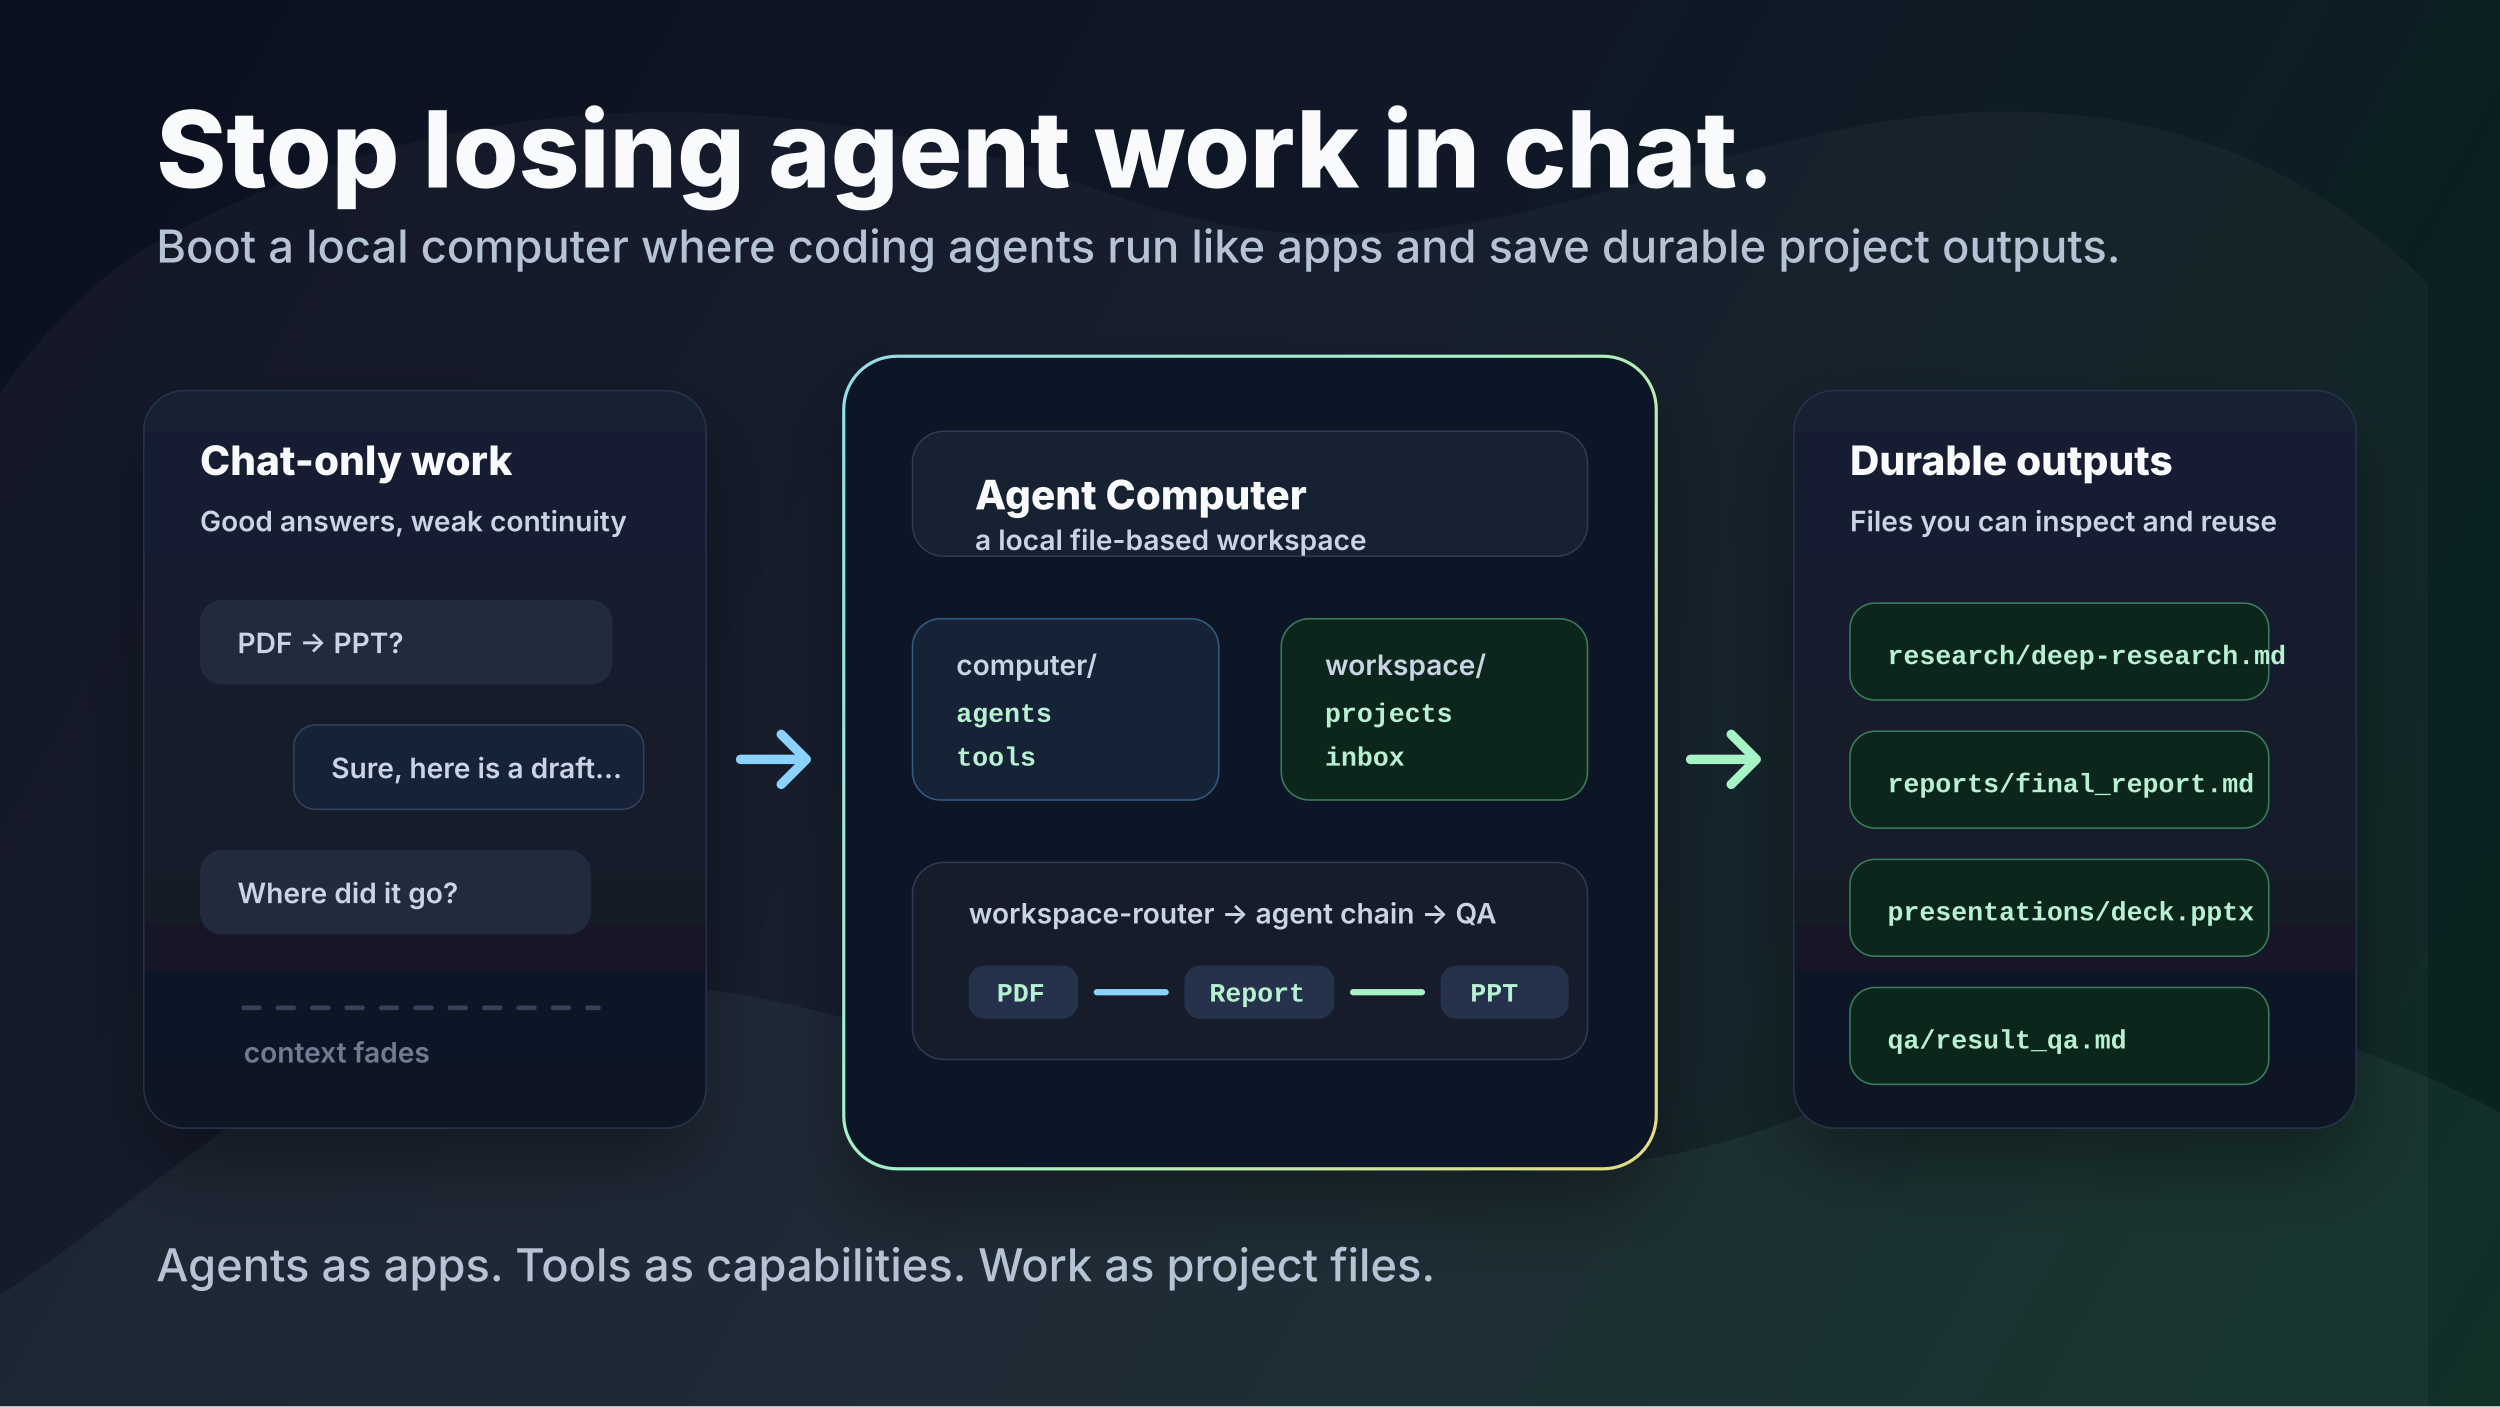
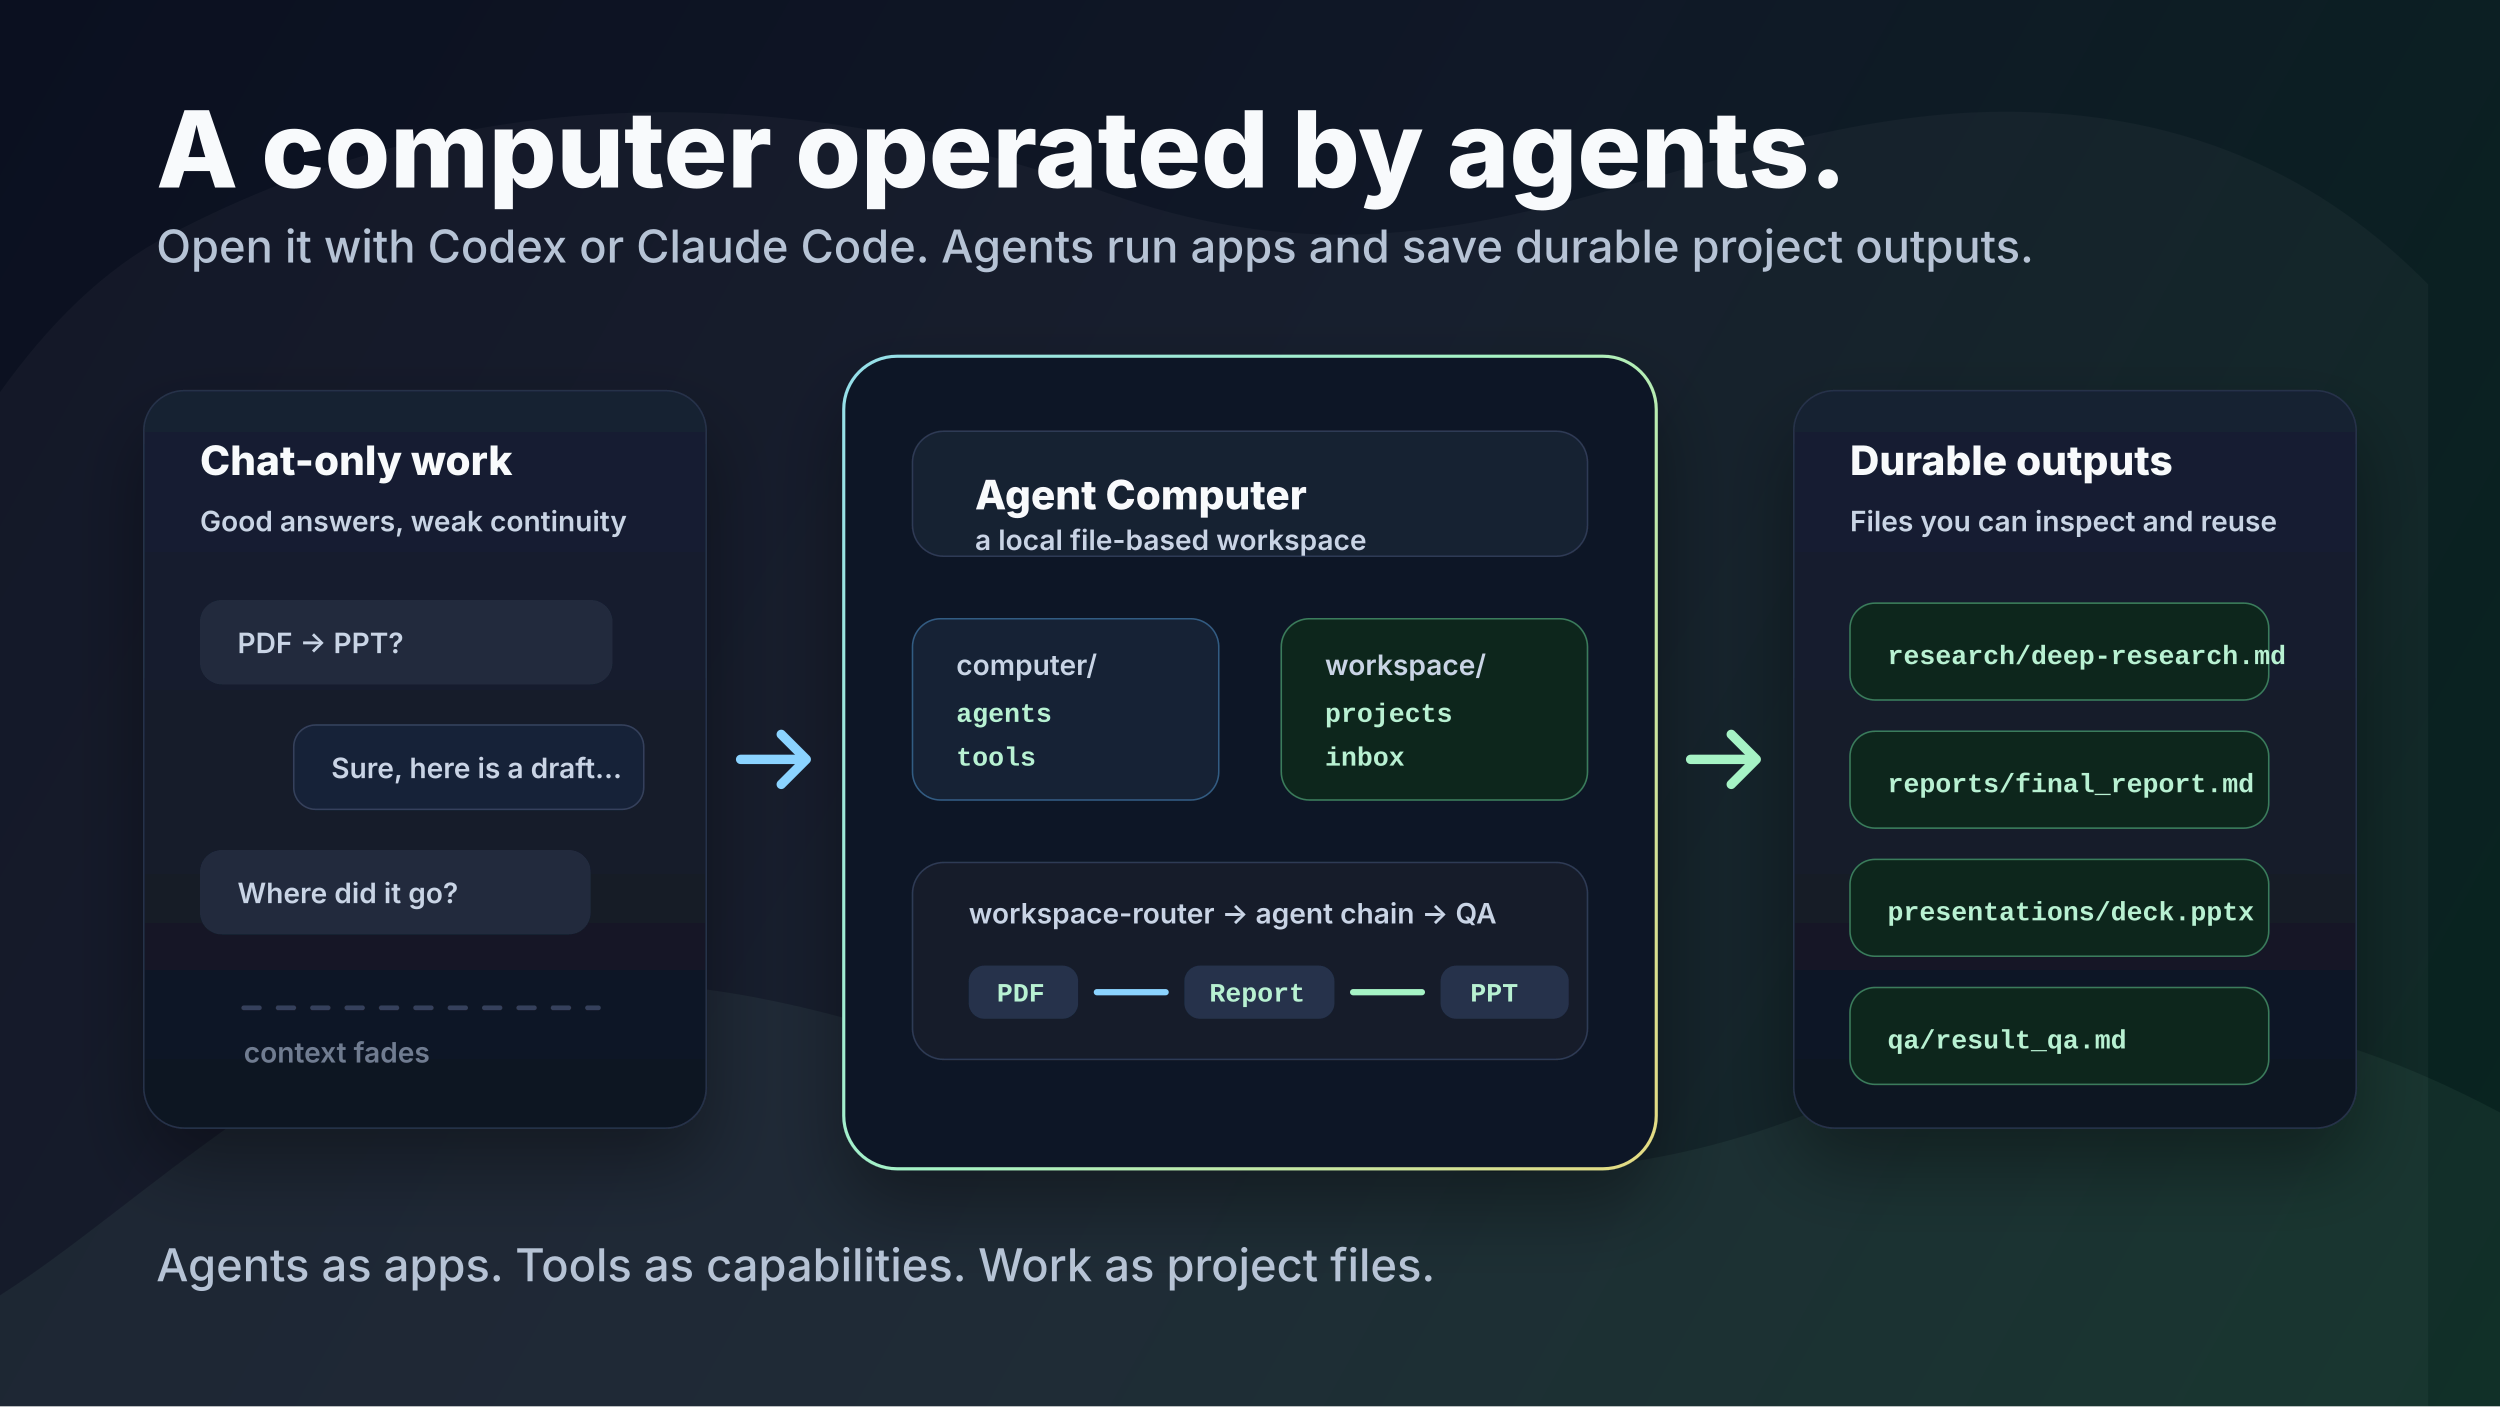
<svg xmlns="http://www.w3.org/2000/svg" width="1600" height="900" viewBox="0 0 1600 900" fill="none" role="img" aria-labelledby="title desc">
  <defs>
    <linearGradient id="bg" x1="0" y1="0" x2="1600" y2="900" gradientUnits="userSpaceOnUse">
      <stop stop-color="#0B1020" />
      <stop offset="0.48" stop-color="#101827" />
      <stop offset="1" stop-color="#08251F" />
    </linearGradient>
    <linearGradient id="panel" x1="0" y1="0" x2="0" y2="1">
      <stop stop-color="#172033" />
      <stop offset="1" stop-color="#101723" />
    </linearGradient>
    <linearGradient id="accent" x1="356" y1="154" x2="1248" y2="749" gradientUnits="userSpaceOnUse">
      <stop stop-color="#8BD3FF" />
      <stop offset="0.5" stop-color="#A6F3C5" />
      <stop offset="1" stop-color="#FFD166" />
    </linearGradient>
    <filter id="shadow" x="-20%" y="-20%" width="140%" height="140%">
      <feDropShadow dx="0" dy="24" stdDeviation="24" flood-color="#000000" flood-opacity="0.35" />
    </filter>
    <style>
      .title { font-family: Inter, ui-sans-serif, system-ui, -apple-system, BlinkMacSystemFont, "Segoe UI", sans-serif; font-size: 68px; font-weight: 800; letter-spacing: 0; fill: #F8FAFC; }
      .subtitle { font-family: Inter, ui-sans-serif, system-ui, -apple-system, BlinkMacSystemFont, "Segoe UI", sans-serif; font-size: 29px; font-weight: 500; letter-spacing: 0; fill: #B6C3D5; }
      .label { font-family: Inter, ui-sans-serif, system-ui, -apple-system, BlinkMacSystemFont, "Segoe UI", sans-serif; font-size: 26px; font-weight: 800; letter-spacing: 0; fill: #F8FAFC; }
      .small { font-family: Inter, ui-sans-serif, system-ui, -apple-system, BlinkMacSystemFont, "Segoe UI", sans-serif; font-size: 18px; font-weight: 600; letter-spacing: 0; fill: #C9D4E5; }
      .mono { font-family: "SFMono-Regular", Consolas, "Liberation Mono", monospace; font-size: 17px; font-weight: 600; letter-spacing: 0; fill: #B8F1D2; }
      .muted { fill: #6F7C91; }
    </style>
  </defs>
  <rect width="1600" height="900" rx="0" fill="url(#bg)" />
  <path d="M109 150C302 49 509 52 710 124C930 202 1067 82 1262 72C1398 66 1489 116 1554 182V900H0V251C30 209 66 172 109 150Z" fill="#FFFFFF" opacity="0.035" />
  <path d="M155 715C302 589 471 622 638 683C839 756 1018 782 1195 696C1341 626 1462 639 1600 712V900H0V829C47 799 91 760 155 715Z" fill="#A6F3C5" opacity="0.055" />
-   <text x="100" y="120" class="title">Stop losing agent work in chat.</text>
-   <text x="100" y="168" class="subtitle">Boot a local computer where coding agents run like apps and save durable project outputs.</text>
+   <text x="100" y="120" class="title">A computer operated by agents.</text>
+   <text x="100" y="168" class="subtitle">Open it with Codex or Claude Code. Agents run apps and save durable project outputs.</text>
  <g filter="url(#shadow)">
    <rect x="92" y="250" width="360" height="472" rx="26" fill="url(#panel)" stroke="#27334A" />
    <text x="128" y="304" class="label">Chat-only work</text>
    <text x="128" y="340" class="small">Good answers, weak continuity</text>
    <rect x="128" y="384" width="264" height="54" rx="14" fill="#222B3E" />
    <text x="152" y="418" class="small">PDF → PPT?</text>
    <rect x="188" y="464" width="224" height="54" rx="14" fill="#182238" stroke="#35415B" />
    <text x="212" y="498" class="small">Sure, here is a draft...</text>
    <rect x="128" y="544" width="250" height="54" rx="14" fill="#222B3E" />
    <text x="152" y="578" class="small">Where did it go?</text>
    <path d="M156 645H383" stroke="#35415B" stroke-width="3" stroke-linecap="round" stroke-dasharray="10 12" />
    <text x="156" y="680" class="small muted">context fades</text>
  </g>
  <g filter="url(#shadow)">
    <rect x="540" y="228" width="520" height="520" rx="34" fill="#101826" stroke="url(#accent)" stroke-width="2" />
    <rect x="584" y="276" width="432" height="80" rx="20" fill="#172033" stroke="#2E3A54" />
    <text x="624" y="326" class="label">Agent Computer</text>
    <text x="624" y="352" class="small">a local file-based workspace</text>
    <rect x="584" y="396" width="196" height="116" rx="18" fill="#122235" stroke="#335B82" />
    <text x="612" y="432" class="small">computer/</text>
    <text x="612" y="462" class="mono">agents</text>
    <text x="612" y="490" class="mono">tools</text>
    <rect x="820" y="396" width="196" height="116" rx="18" fill="#10281F" stroke="#3A7C5B" />
    <text x="848" y="432" class="small">workspace/</text>
    <text x="848" y="462" class="mono">projects</text>
    <text x="848" y="490" class="mono">inbox</text>
    <rect x="584" y="552" width="432" height="126" rx="20" fill="#161D2C" stroke="#2E3A54" />
    <text x="620" y="591" class="small">workspace-router → agent chain → QA</text>
    <g transform="translate(620 618)">
      <rect width="70" height="34" rx="10" fill="#25324B" />
      <text x="18" y="23" class="mono">PDF</text>
      <path d="M82 17H126" stroke="#8BD3FF" stroke-width="4" stroke-linecap="round" />
      <rect x="138" width="96" height="34" rx="10" fill="#25324B" />
      <text x="154" y="23" class="mono">Report</text>
      <path d="M246 17H290" stroke="#A6F3C5" stroke-width="4" stroke-linecap="round" />
      <rect x="302" width="82" height="34" rx="10" fill="#25324B" />
      <text x="321" y="23" class="mono">PPT</text>
    </g>
  </g>
  <g filter="url(#shadow)">
    <rect x="1148" y="250" width="360" height="472" rx="26" fill="url(#panel)" stroke="#27334A" />
    <text x="1184" y="304" class="label">Durable outputs</text>
    <text x="1184" y="340" class="small">Files you can inspect and reuse</text>
    <g transform="translate(1184 386)">
      <rect width="268" height="62" rx="16" fill="#10281F" stroke="#3A7C5B" />
      <text x="24" y="39" class="mono">research/deep-research.md</text>
      <rect y="82" width="268" height="62" rx="16" fill="#10281F" stroke="#3A7C5B" />
      <text x="24" y="121" class="mono">reports/final_report.md</text>
      <rect y="164" width="268" height="62" rx="16" fill="#10281F" stroke="#3A7C5B" />
      <text x="24" y="203" class="mono">presentations/deck.pptx</text>
      <rect y="246" width="268" height="62" rx="16" fill="#10281F" stroke="#3A7C5B" />
      <text x="24" y="285" class="mono">qa/result_qa.md</text>
    </g>
  </g>
  <path d="M474 486H514" stroke="#8BD3FF" stroke-width="6" stroke-linecap="round" />
  <path d="M500 470L516 486L500 502" stroke="#8BD3FF" stroke-width="6" stroke-linecap="round" stroke-linejoin="round" />
  <path d="M1082 486H1122" stroke="#A6F3C5" stroke-width="6" stroke-linecap="round" />
  <path d="M1108 470L1124 486L1108 502" stroke="#A6F3C5" stroke-width="6" stroke-linecap="round" stroke-linejoin="round" />
  <text x="100" y="820" class="subtitle">Agents as apps. Tools as capabilities. Work as project files.</text>
</svg>
